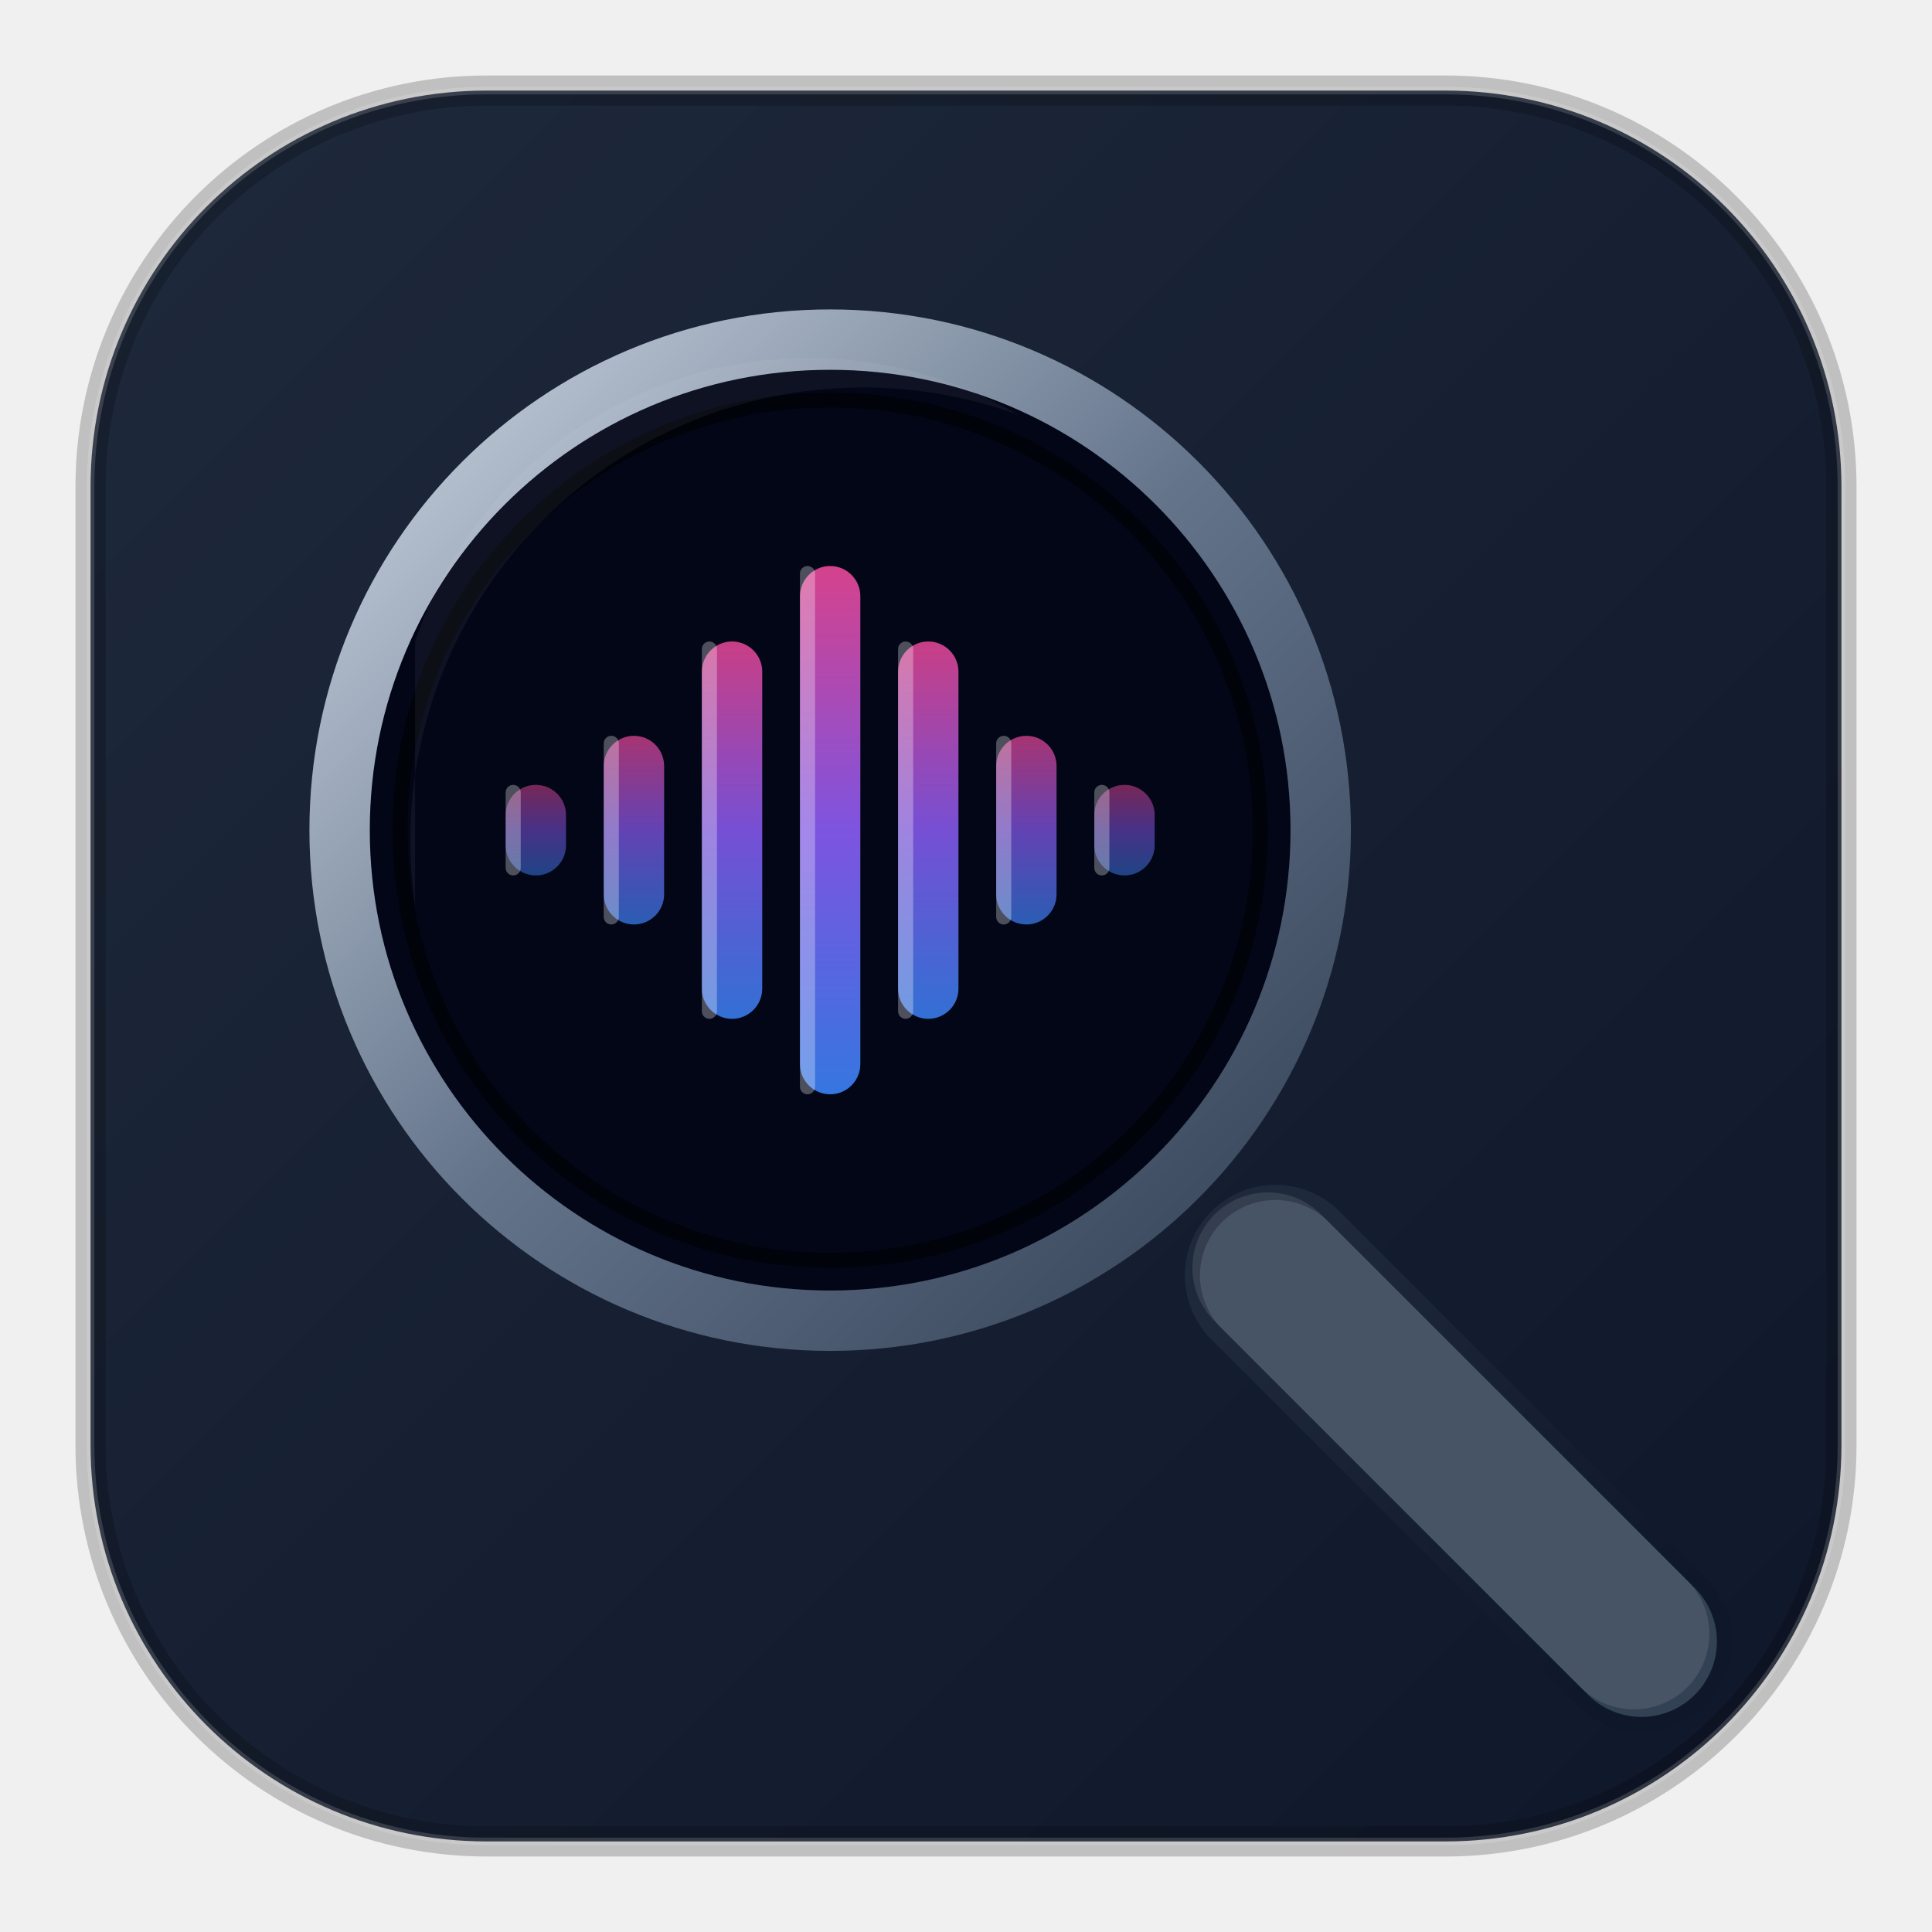
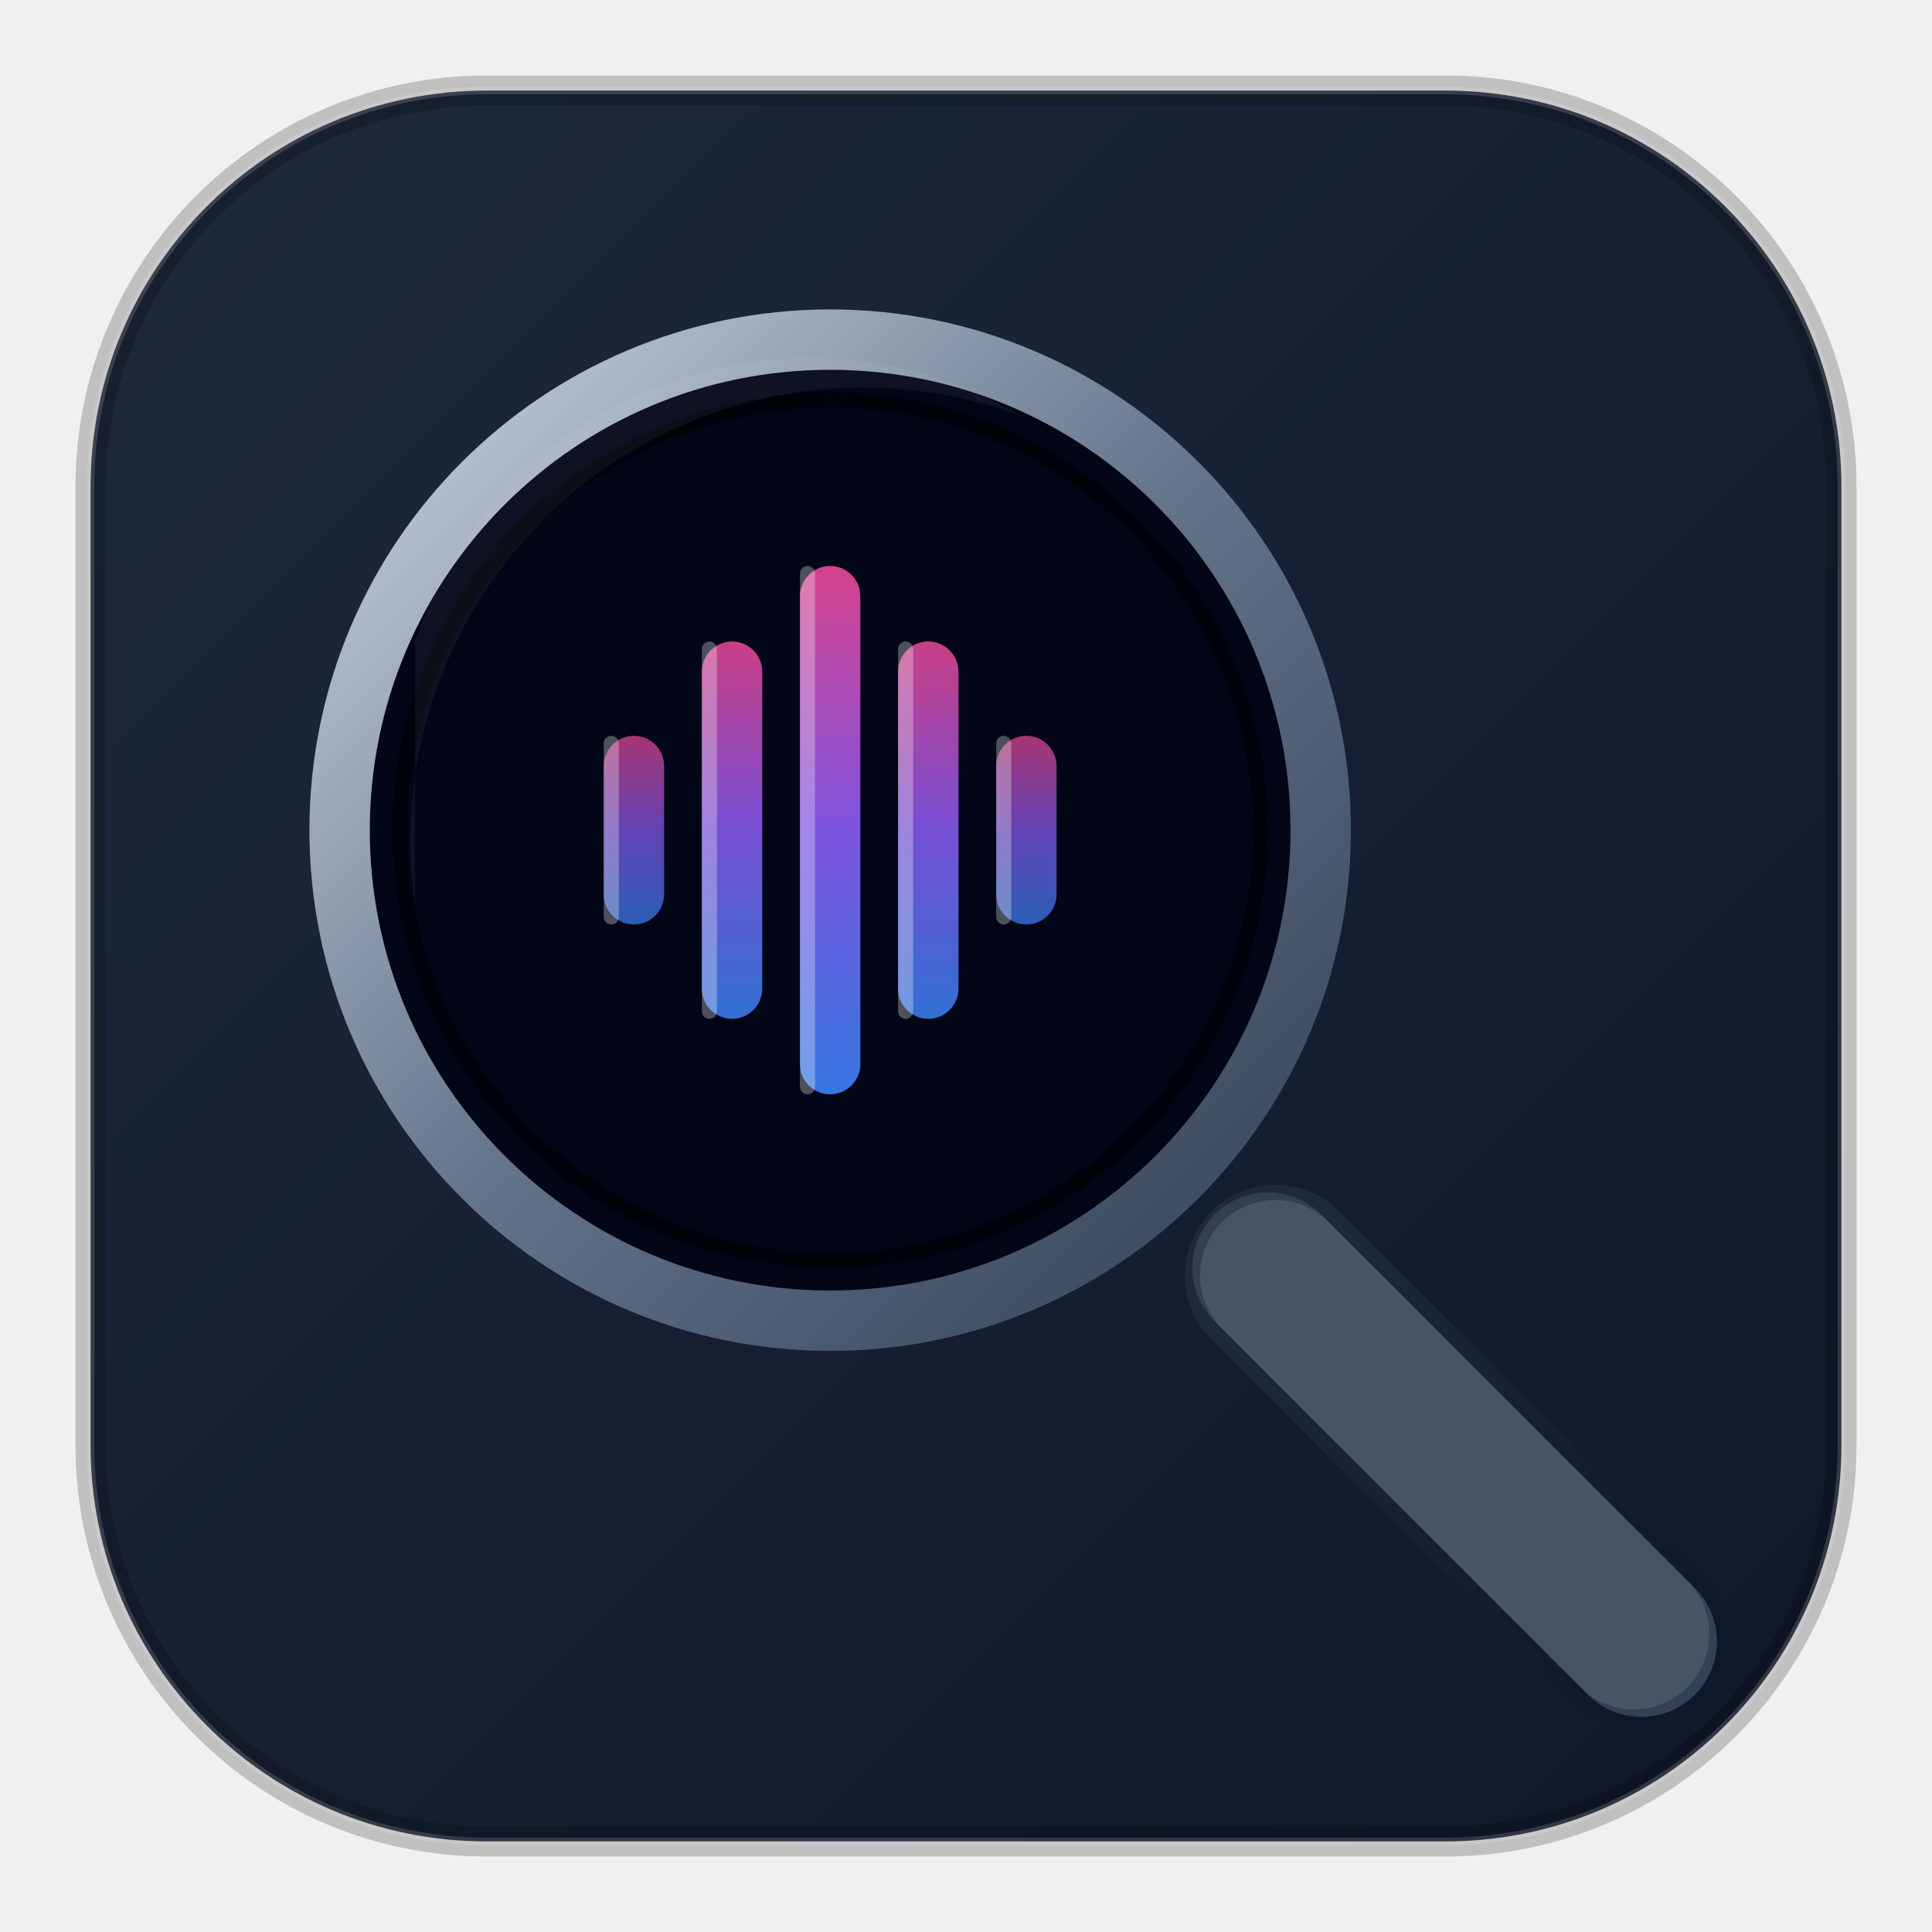
<svg xmlns="http://www.w3.org/2000/svg" viewBox="0 0 512 512">
  <defs>
    <linearGradient id="bgGradient" x1="0%" y1="0%" x2="100%" y2="100%">
      <stop offset="0%" stop-color="#1e293b" />
      <stop offset="100%" stop-color="#0f172a" />
    </linearGradient>
    <linearGradient id="waveGradient" x1="0%" y1="100%" x2="0%" y2="0%">
      <stop offset="0%" stop-color="#3b82f6" />
      <stop offset="50%" stop-color="#8b5cf6" />
      <stop offset="100%" stop-color="#ec4899" />
    </linearGradient>
    <linearGradient id="greyRim" x1="0%" y1="0%" x2="100%" y2="100%">
      <stop offset="0%" stop-color="#cbd5e1" />
      <stop offset="50%" stop-color="#64748b" />
      <stop offset="100%" stop-color="#334155" />
    </linearGradient>
  </defs>
  <rect x="24" y="24" width="464" height="464" rx="105" fill="url(#bgGradient)" />
  <rect x="24" y="24" width="464" height="464" rx="105" fill="none" stroke="black" stroke-width="8" opacity="0.2" />
  <rect x="24" y="24" width="464" height="464" rx="105" fill="none" stroke="rgba(255,255,255,0.15)" stroke-width="2" />
  <g>
    <path d="M 338 338 L 435 435" stroke="url(#bgGradient)" stroke-width="48" stroke-linecap="round" />
    <path d="M 338 338 L 435 435" stroke="#334155" stroke-width="40" stroke-linecap="round" />
    <path d="M 336 336 L 433 433" stroke="rgba(255,255,255,0.1)" stroke-width="40" stroke-linecap="round" />
  </g>
  <circle cx="220" cy="220" r="130" fill="#020617" stroke="url(#greyRim)" stroke-width="16" />
  <circle cx="220" cy="220" r="114" fill="none" stroke="rgba(0,0,0,0.5)" stroke-width="4" />
  <g transform="translate(220, 220)">
    <rect x="-8" y="-70" width="16" height="140" rx="8" fill="url(#waveGradient)" opacity="0.9" />
    <rect x="-34" y="-50" width="16" height="100" rx="8" fill="url(#waveGradient)" opacity="0.85" />
    <rect x="18" y="-50" width="16" height="100" rx="8" fill="url(#waveGradient)" opacity="0.85" />
    <rect x="-60" y="-25" width="16" height="50" rx="8" fill="url(#waveGradient)" opacity="0.7" />
    <rect x="44" y="-25" width="16" height="50" rx="8" fill="url(#waveGradient)" opacity="0.7" />
-     <rect x="-86" y="-12" width="16" height="24" rx="8" fill="url(#waveGradient)" opacity="0.5" />
-     <rect x="70" y="-12" width="16" height="24" rx="8" fill="url(#waveGradient)" opacity="0.5" />
    <rect x="-8" y="-70" width="4" height="140" rx="2" fill="white" opacity="0.3" />
    <rect x="-34" y="-50" width="4" height="100" rx="2" fill="white" opacity="0.3" />
    <rect x="18" y="-50" width="4" height="100" rx="2" fill="white" opacity="0.3" />
    <rect x="-60" y="-25" width="4" height="50" rx="2" fill="white" opacity="0.3" />
    <rect x="44" y="-25" width="4" height="50" rx="2" fill="white" opacity="0.3" />
-     <rect x="-86" y="-12" width="4" height="24" rx="2" fill="white" opacity="0.3" />
-     <rect x="70" y="-12" width="4" height="24" rx="2" fill="white" opacity="0.3" />
  </g>
  <path d="M 110 170 A 110 110 0 0 1 270 110 A 120 120 0 0 0 110 240 Z" fill="white" opacity="0.05" />
</svg>
